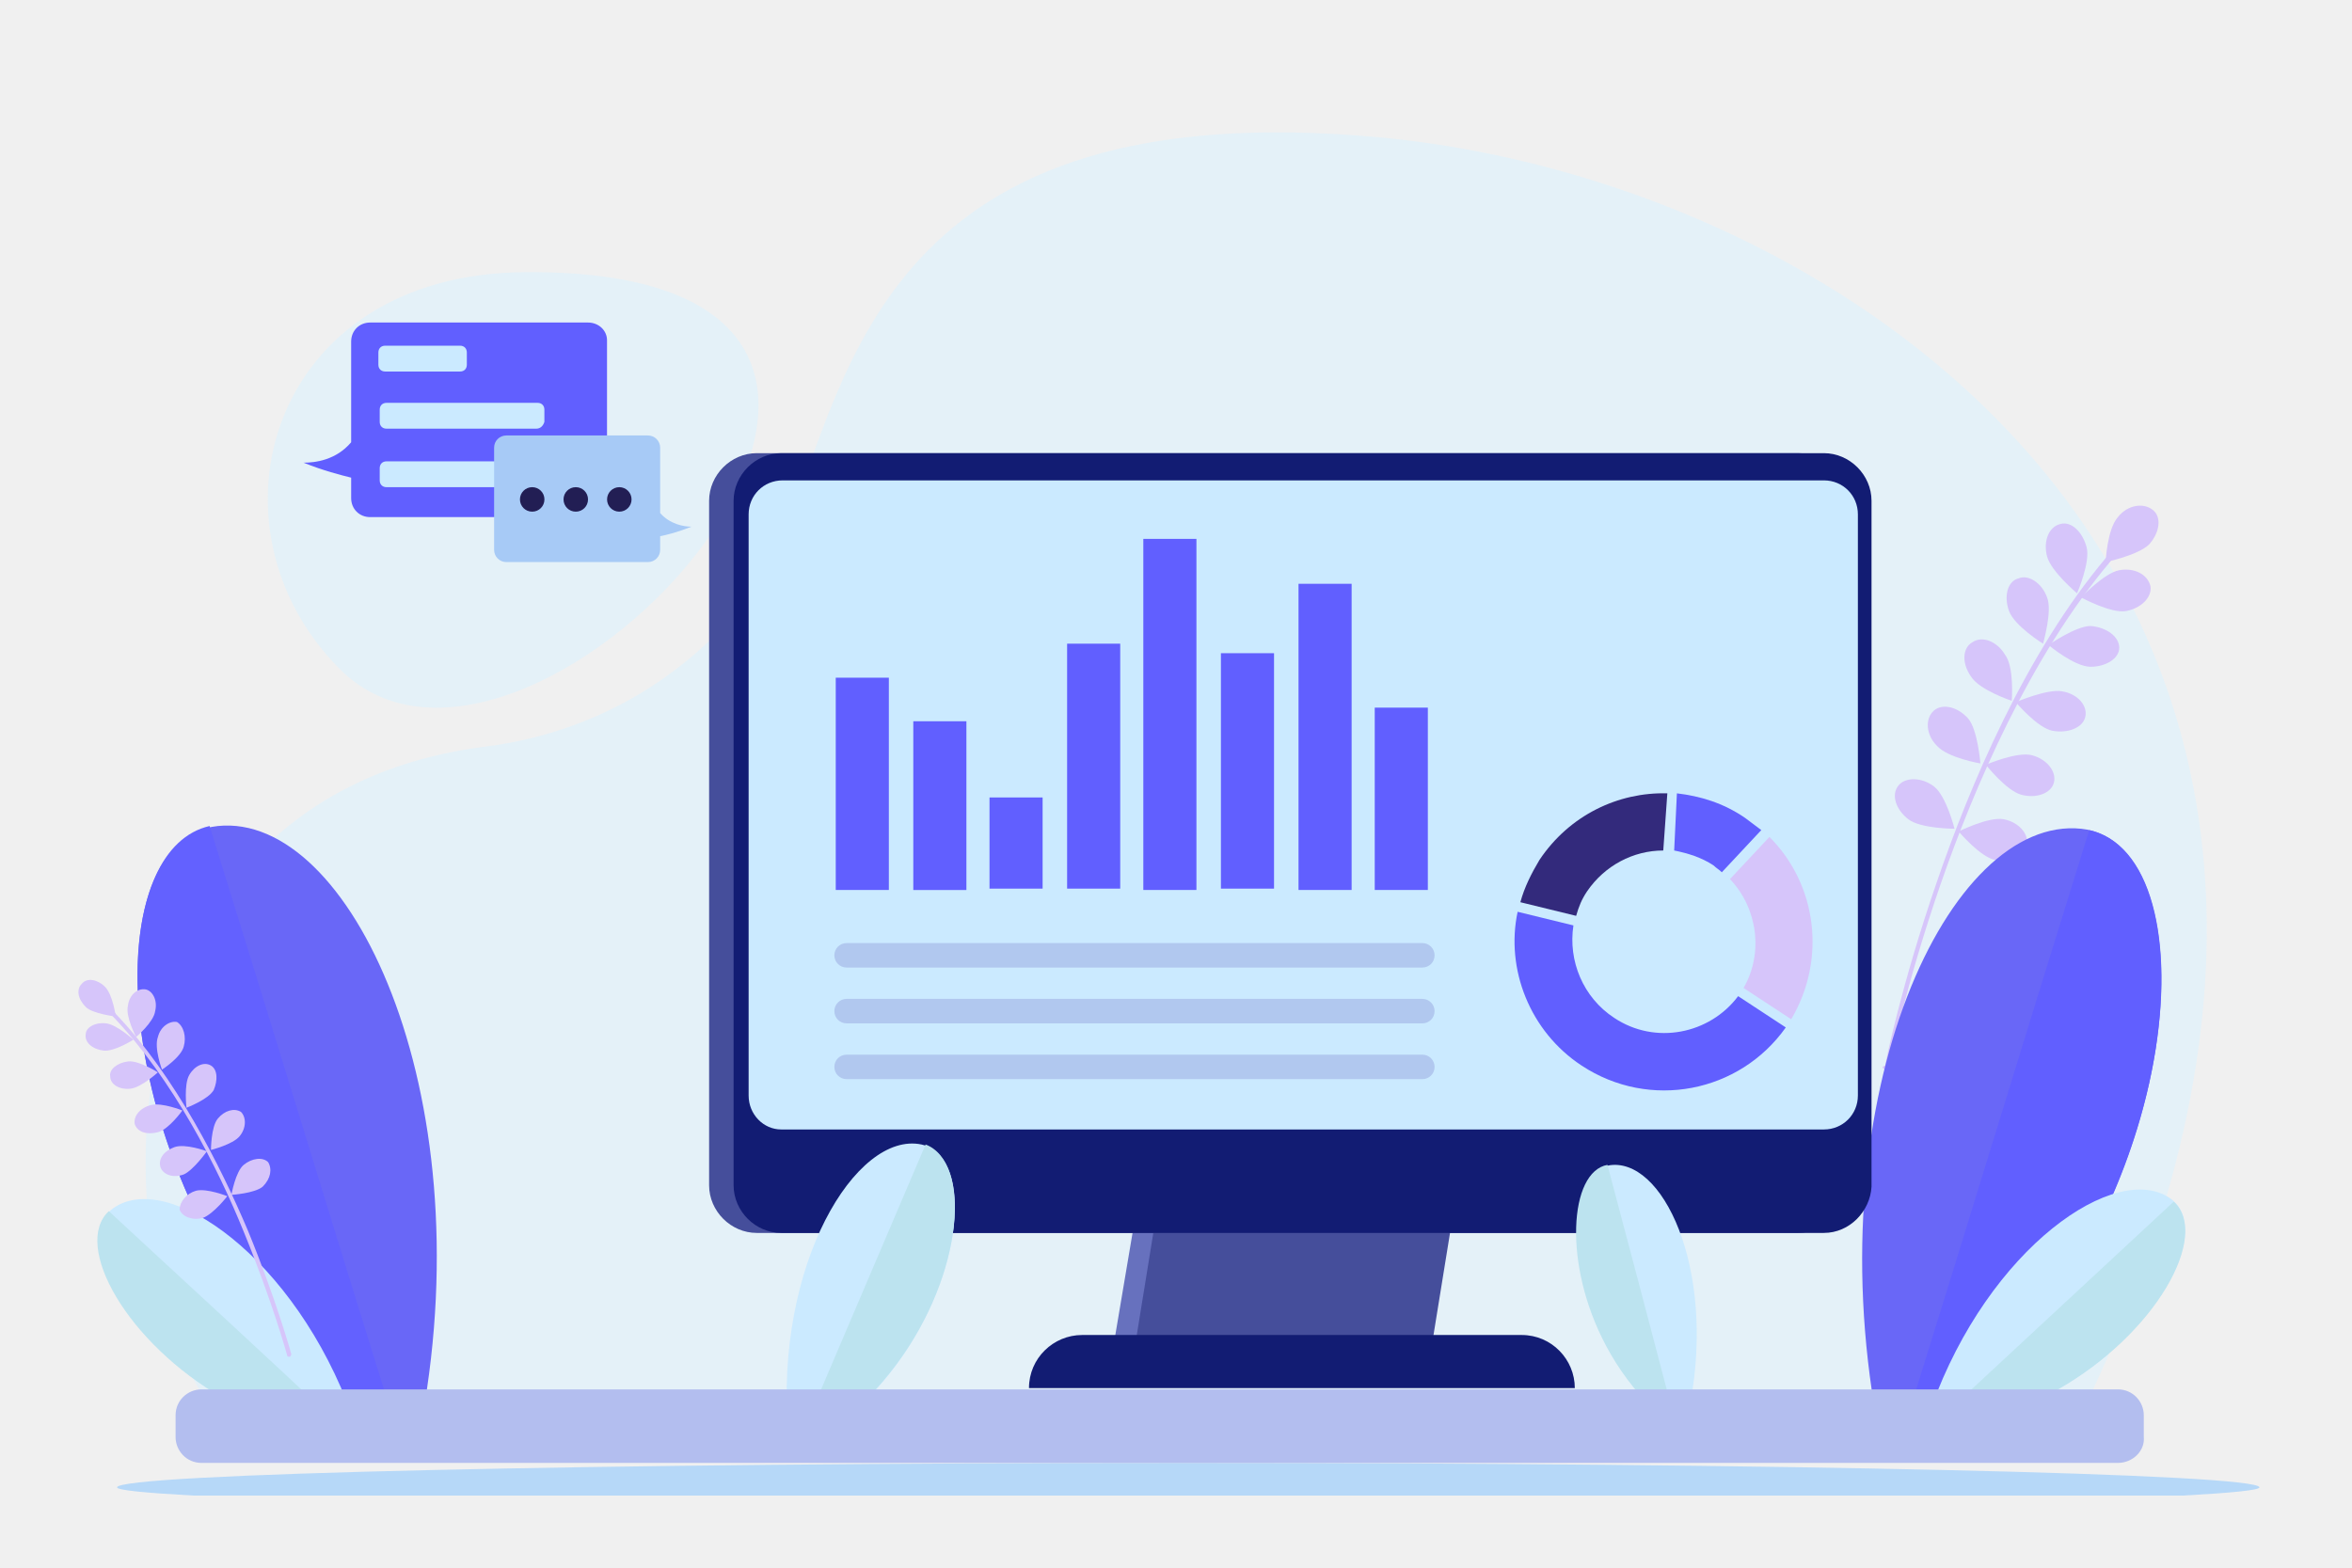
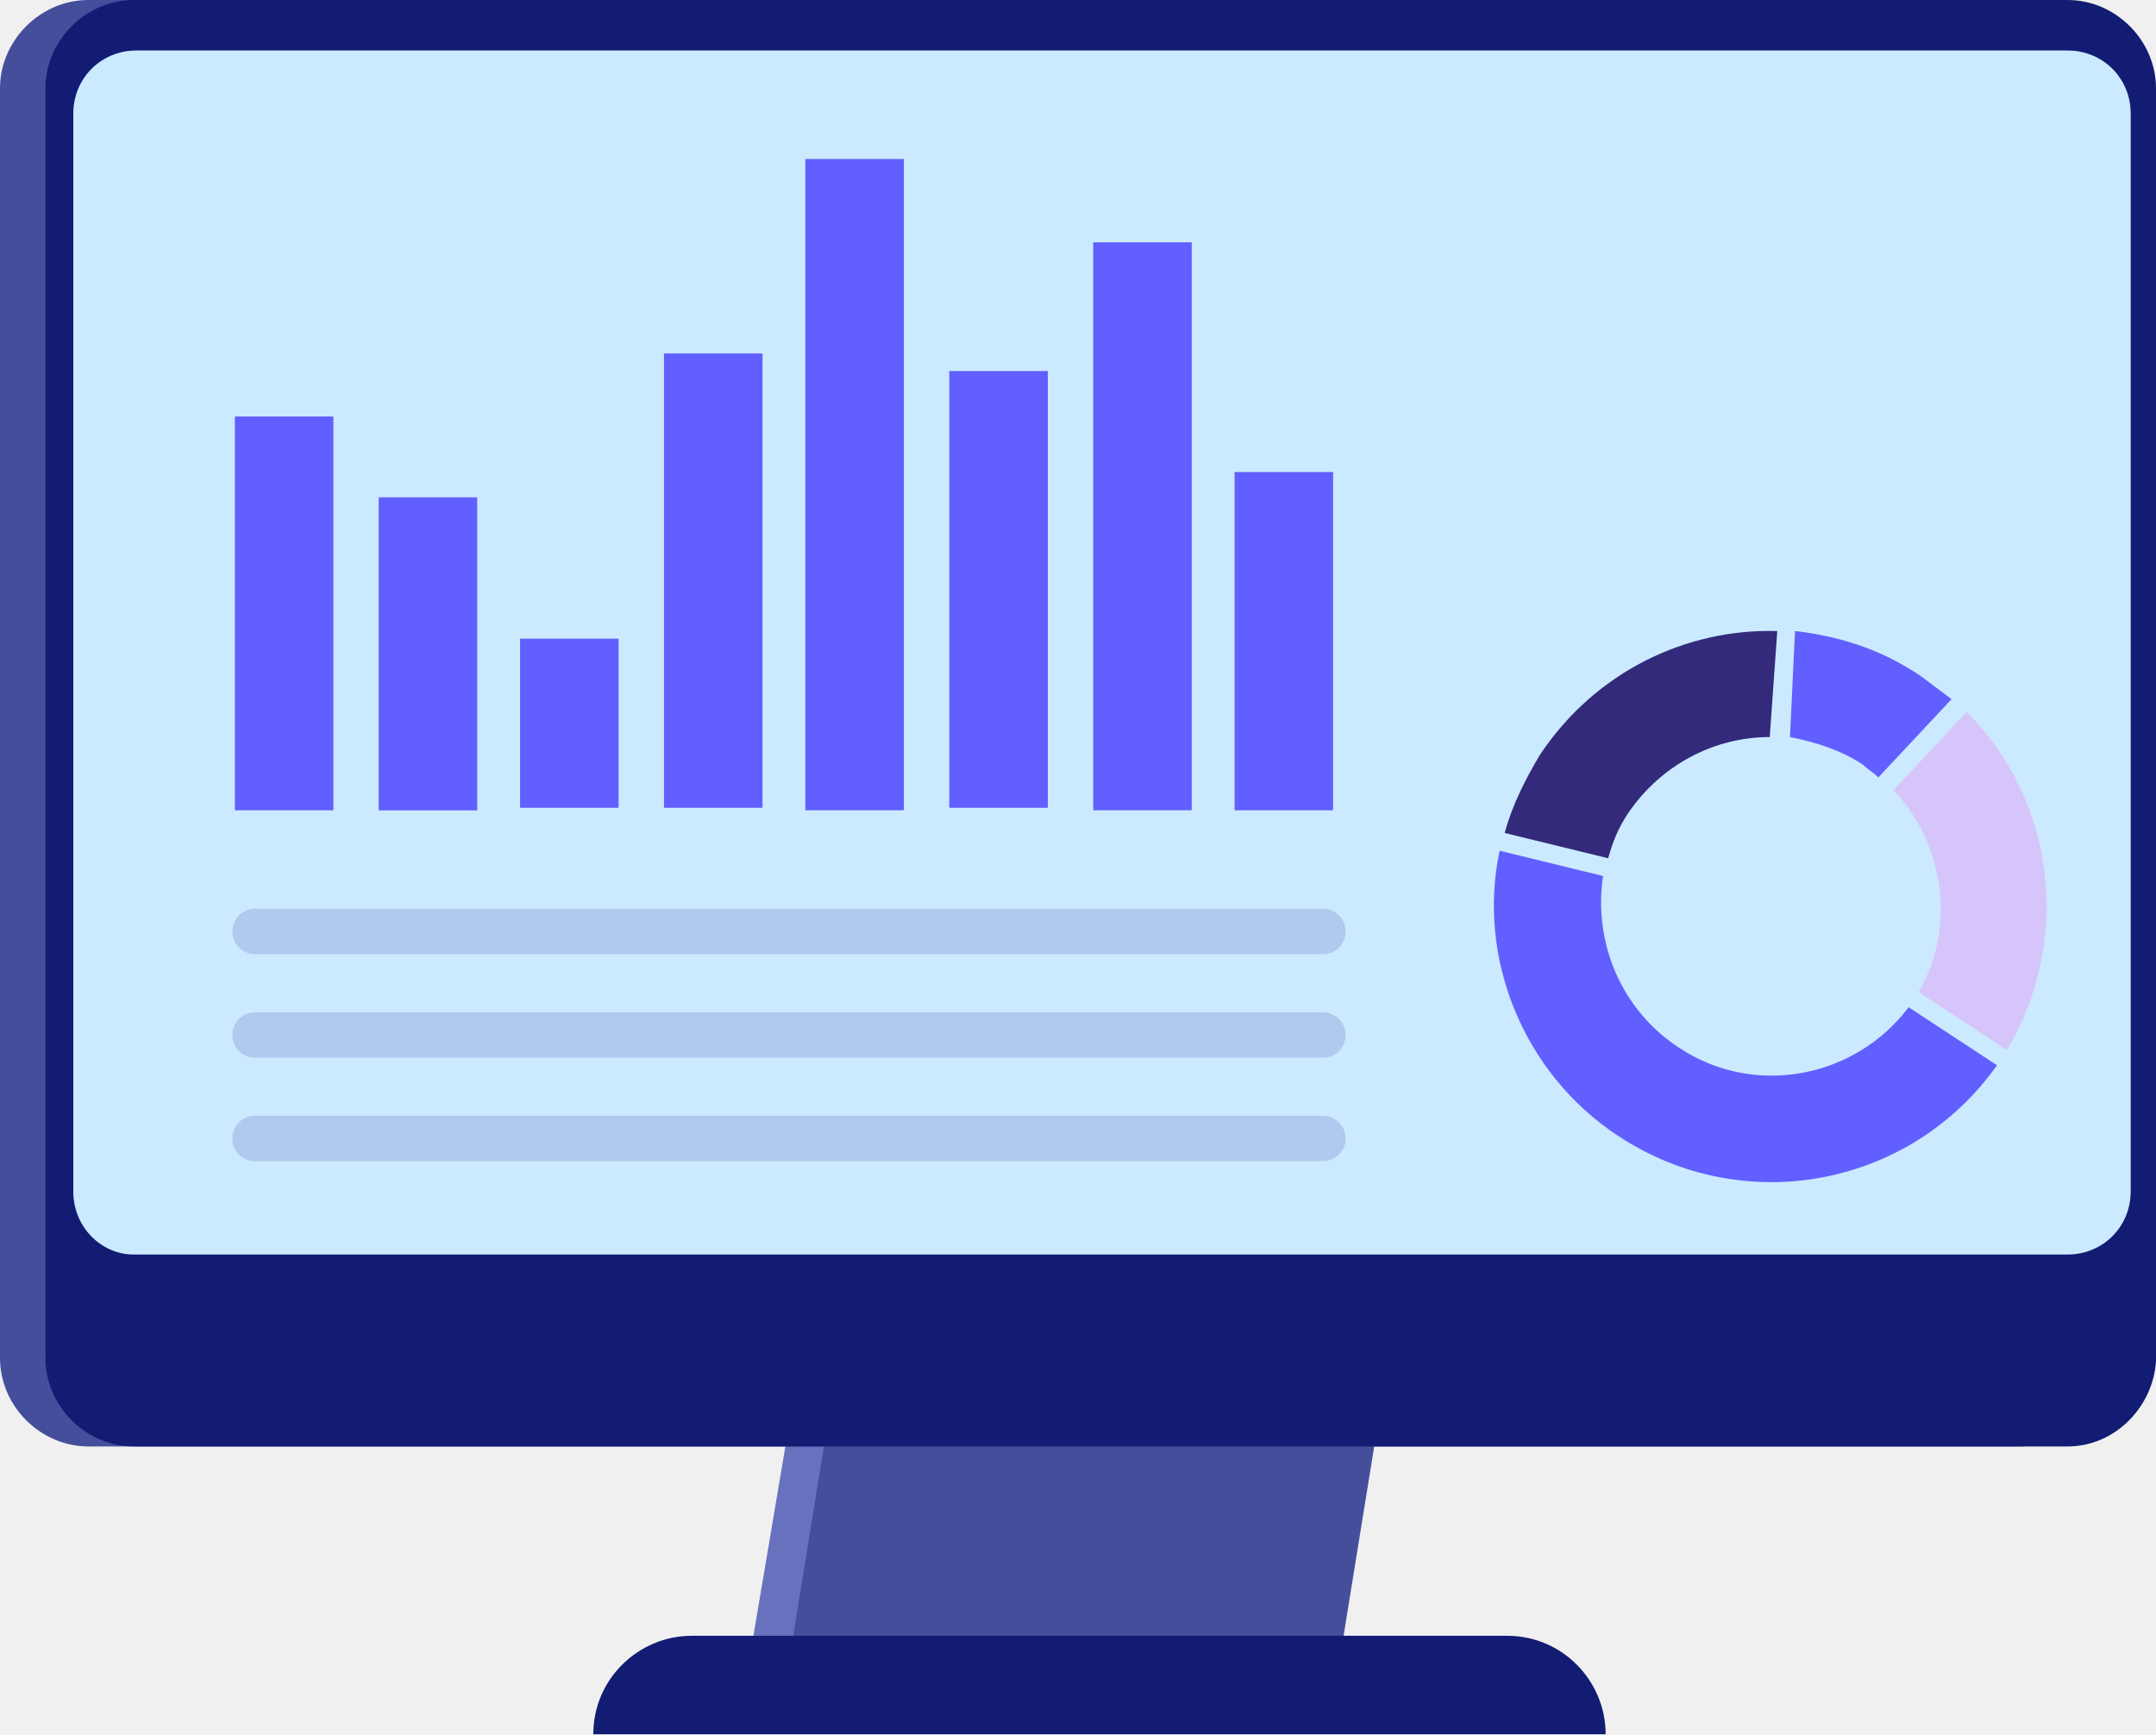
- <svg xmlns="http://www.w3.org/2000/svg" version="1.1" id="Layer_1" x="0px" y="0px" viewBox="0 0 4743.4 3162.3" style="enable-background:new 0 0 4743.4 3162.3;" xml:space="preserve">
+ <svg xmlns="http://www.w3.org/2000/svg" version="1.1" id="Layer_1" x="0px" y="0px" viewBox="0 0 2344.3 1885.9" xml:space="preserve" width="2344.3" height="1885.9">
  <defs id="defs127" />
  <style type="text/css" id="style1">
	.st0{fill-rule:evenodd;clip-rule:evenodd;fill:#FFFFFF;}
	.st1{fill-rule:evenodd;clip-rule:evenodd;fill:#E4F1F8;}
	.st2{fill-rule:evenodd;clip-rule:evenodd;fill:#B6D8F8;}
	.st3{fill-rule:evenodd;clip-rule:evenodd;fill:#D6C5FA;}
	.st4{fill-rule:evenodd;clip-rule:evenodd;fill:#3EA4EB;}
	.st5{fill-rule:evenodd;clip-rule:evenodd;fill:#3C9EE6;}
	.st6{fill-rule:evenodd;clip-rule:evenodd;fill:#CBEAFF;}
	.st7{fill-rule:evenodd;clip-rule:evenodd;fill:#BCE3EF;}
	.st8{fill-rule:evenodd;clip-rule:evenodd;fill:#6771BE;}
	.st9{fill-rule:evenodd;clip-rule:evenodd;fill:#454E9B;}
	.st10{fill-rule:evenodd;clip-rule:evenodd;fill:#121C73;}
	.st11{fill-rule:evenodd;clip-rule:evenodd;fill:#B3BEEF;}
	.st12{fill-rule:evenodd;clip-rule:evenodd;fill:#FF8662;}
	.st13{fill-rule:evenodd;clip-rule:evenodd;fill:#FF9F00;}
	.st14{fill-rule:evenodd;clip-rule:evenodd;fill:#FFAD2B;}
	.st15{fill-rule:evenodd;clip-rule:evenodd;fill:#2B1710;}
	.st16{fill-rule:evenodd;clip-rule:evenodd;fill:#693E2F;}
	.st17{fill-rule:evenodd;clip-rule:evenodd;fill:#255872;}
	.st18{fill-rule:evenodd;clip-rule:evenodd;fill:#FF7A52;}
	.st19{fill-rule:evenodd;clip-rule:evenodd;fill:#FF7557;}
	.st20{fill-rule:evenodd;clip-rule:evenodd;fill:#3090D7;}
	.st21{fill-rule:evenodd;clip-rule:evenodd;fill:#221E54;}
	.st22{fill-rule:evenodd;clip-rule:evenodd;fill:#332A7C;}
	.st23{fill-rule:evenodd;clip-rule:evenodd;fill:#A7CAF6;}
	.st24{fill-rule:evenodd;clip-rule:evenodd;fill:#B1C8EF;}
	.st25{fill-rule:evenodd;clip-rule:evenodd;fill:#1A1840;}
	.st26{fill-rule:evenodd;clip-rule:evenodd;fill:#FF7200;}
	.st27{fill-rule:evenodd;clip-rule:evenodd;fill:#FF5A1F;}
	.st28{fill-rule:evenodd;clip-rule:evenodd;fill:#FCDCB5;}
	.st29{fill-rule:evenodd;clip-rule:evenodd;fill:#FBBD72;}
	.st30{fill-rule:evenodd;clip-rule:evenodd;fill:#A7D2F6;}
	.st31{fill-rule:evenodd;clip-rule:evenodd;fill:#C4DFFA;}
	.st32{fill-rule:evenodd;clip-rule:evenodd;fill:#EAF4FF;}
	.st33{fill-rule:evenodd;clip-rule:evenodd;fill:#89C5F3;}
	.st34{fill-rule:evenodd;clip-rule:evenodd;fill:#D3E9FF;}
</style>
-   <path class="st1" d="M2783.5,277.2c-999.2-93.3-1070.6,474.9-1202.3,798.8c-49.4,120.8-134.5,211.4-222.3,277.2  c-112.5,85.1-247.1,137.3-387,153.7C71.4,1627.8,216.9,2843.9,557.2,2945.4h3593.2C5034.4,1262.7,3779.9,370.6,2783.5,277.2z" id="path1" />
-   <path class="st1" d="M1059.6,549c-518.8,2.7-658.8,513.3-376.1,798.8C1070.6,1743.1,2141.1,540.8,1059.6,549z" id="path2" />
-   <path class="st2" d="M2396.4,2950.9c1194.1,0,2160.3,22,2160.3,49.4c0,5.5-54.9,11-153.7,16.5H389.8c-98.8-5.5-153.7-11-153.7-16.5  C236.1,2972.9,1202.3,2950.9,2396.4,2950.9z" id="path3" />
-   <path class="st3" d="M3801.9,2157.6c2.7,0,5.5-2.7,8.2-5.5c0-2.7,32.9-164.7,104.3-370.6c65.9-189.4,178.4-455.7,343.1-650.6  c2.7-2.7,2.7-8.2,0-8.2c-2.7-2.7-8.2-2.7-8.2,0c-164.7,194.9-277.2,463.9-343.1,656.1c-71.4,205.9-104.3,367.8-104.3,370.6  C3793.6,2152.1,3796.4,2154.9,3801.9,2157.6C3799.1,2157.6,3799.1,2157.6,3801.9,2157.6z" id="path4" />
-   <path class="st3" d="M4271.3,1043.1c-22,24.7-24.7,90.6-24.7,90.6s65.9-13.7,87.8-35.7c22-24.7,24.7-54.9,8.2-68.6  C4323.4,1012.9,4290.5,1018.4,4271.3,1043.1z" id="path5" />
-   <path class="st3" d="M4128.5,1122.7c8.2,30.2,60.4,74.1,60.4,74.1s27.5-63.1,19.2-93.3c-8.2-30.2-30.2-52.2-52.2-46.7  C4131.3,1062.3,4120.3,1092.5,4128.5,1122.7z" id="path6" />
-   <path class="st3" d="M4274,1150.2c-30.2,5.5-76.9,54.9-76.9,54.9s60.4,32.9,90.6,27.5c30.2-5.5,52.2-27.5,49.4-49.4  C4331.7,1158.4,4304.2,1144.7,4274,1150.2z" id="path7" />
-   <path class="st3" d="M4216.4,1262.7c-30.2,0-85.1,38.4-85.1,38.4s52.2,43.9,85.1,43.9c30.2,0,57.6-16.5,57.6-38.4  C4274,1284.7,4249.3,1265.5,4216.4,1262.7z" id="path8" />
-   <path class="st3" d="M4158.7,1394.5c-30.2-5.5-93.3,22-93.3,22s43.9,52.2,74.1,57.6c30.2,5.5,60.4-5.5,65.9-27.5  C4210.9,1424.7,4191.7,1400,4158.7,1394.5z" id="path9" />
-   <path class="st3" d="M4098.3,1523.5c-30.2-8.2-93.3,19.2-93.3,19.2s41.2,52.2,71.4,60.4c30.2,8.2,60.4-2.7,65.9-24.7  C4147.7,1556.4,4128.5,1531.7,4098.3,1523.5z" id="path10" />
-   <path class="st3" d="M4040.7,1652.5c-30.2-5.5-90.6,24.7-90.6,24.7s43.9,52.2,74.1,57.6c30.2,5.5,60.4-5.5,63.1-30.2  C4092.8,1682.7,4070.9,1658,4040.7,1652.5z" id="path11" />
-   <path class="st3" d="M4051.7,1232.5c11,30.2,68.6,65.9,68.6,65.9s19.2-65.9,8.2-93.3c-11-30.2-38.4-46.7-57.6-38.4  C4048.9,1172.1,4040.7,1202.3,4051.7,1232.5z" id="path12" />
-   <path class="st3" d="M3974.8,1364.3c16.5,27.5,82.4,49.4,82.4,49.4s5.5-68.6-13.7-93.3c-16.5-27.5-46.7-38.4-65.9-24.7  C3958.3,1306.6,3955.6,1336.8,3974.8,1364.3z" id="path13" />
-   <path class="st3" d="M3906.2,1504.3c22,24.7,87.8,35.7,87.8,35.7s-5.5-68.6-24.7-90.6c-22-24.7-52.2-30.2-68.6-16.5  C3881.5,1449.4,3884.2,1482.3,3906.2,1504.3z" id="path14" />
-   <path class="st3" d="M3848.5,1652.5c24.7,19.2,93.3,19.2,93.3,19.2s-16.5-65.9-41.2-85.1c-24.7-19.2-57.6-19.2-71.4-2.7  C3812.9,1603.1,3823.8,1633.3,3848.5,1652.5z" id="path15" />
-   <path class="st4" d="M694.5,2846.6c-474.9-417.2-521.6-1152.9-255.3-1180.4S971.7,2198.8,851,2863.1L694.5,2846.6z" id="path16" style="fill:#6967f7;fill-opacity:1" />
-   <path class="st5" d="M447.4,2544.6c63.1,107.1,145.5,211.4,247.1,299.2c32.9,2.7,63.1,8.2,96.1,11  C667,2459.5,546.3,2061.5,422.7,1666.2C230.6,1710.2,219.6,2157.6,447.4,2544.6z" id="path17" style="fill:#6361ff;fill-opacity:1" />
-   <path class="st6" d="M636.8,2890.5c-312.9-63.1-518.8-373.3-409-452.9c109.8-79.6,367.8,98.8,483.1,420L636.8,2890.5z" id="path18" />
-   <path class="st7" d="M452.9,2821.9c54.9,30.2,118,54.9,183.9,68.6c13.7-5.5,30.2-13.7,43.9-19.2c-151-142.7-307.4-285.5-461.2-428.2  C145.5,2511.7,255.3,2709.3,452.9,2821.9z" id="path19" />
-   <path class="st4" d="M3941.9,2852.1c474.9-417.2,521.6-1152.9,255.3-1180.4s-532.5,532.5-411.8,1196.8L3941.9,2852.1z" id="path20" style="fill:#6967f7;fill-opacity:1" />
-   <path class="st5" d="M4188.9,2552.9c-63.1,107.1-145.5,211.4-247.1,299.2c-32.9,2.7-63.1,8.2-96.1,11  c123.5-395.3,244.3-793.3,367.8-1188.6C4405.8,1718.4,4416.8,2163.1,4188.9,2552.9z" id="path21" style="fill:#615fff;fill-opacity:1" />
-   <path class="st6" d="M3966.6,2871.3c312.9-63.1,518.8-373.3,411.8-452.9c-109.8-79.6-367.8,98.8-483.1,420L3966.6,2871.3z" id="path22" />
-   <path class="st7" d="M4150.5,2802.7c-54.9,30.2-118,54.9-183.9,68.6c-13.7-5.5-30.2-13.7-43.9-19.2  c153.7-142.7,307.4-285.5,461.2-428.2C4457.9,2492.5,4348.1,2690.1,4150.5,2802.7z" id="path23" />
-   <path class="st3" d="M584.7,2736.8c-2.7,0-5.5,0-5.5-2.7c0,0-30.2-109.8-87.8-249.8c-52.2-129-142.7-307.4-263.5-433.7  c-2.7-2.7-2.7-5.5,0-5.5c2.7-2.7,5.5-2.7,5.5,0c120.8,126.3,211.4,307.4,266.3,436.5c57.6,140,87.8,249.8,87.8,249.8  C587.4,2734.1,584.7,2736.8,584.7,2736.8L584.7,2736.8z" id="path24" />
-   <path class="st3" d="M211.4,1990.1c16.5,16.5,22,60.4,22,60.4s-46.7-5.5-60.4-19.2c-16.5-16.5-19.2-35.7-8.2-46.7  C175.7,1970.9,197.6,1976.4,211.4,1990.1z" id="path25" />
-   <path class="st3" d="M312.9,2039.6c-2.7,22-38.4,52.2-38.4,52.2s-22-41.2-16.5-63.1c2.7-22,19.2-35.7,35.7-32.9  C307.4,1998.4,318.4,2017.6,312.9,2039.6z" id="path26" />
-   <path class="st3" d="M214.1,2064.3c22,2.7,54.9,32.9,54.9,32.9s-38.4,24.7-60.4,22c-22-2.7-38.4-16.5-35.7-32.9  C172.9,2072.5,192.2,2061.5,214.1,2064.3z" id="path27" />
-   <path class="st3" d="M258,2141.1c22-2.7,60.4,22,60.4,22s-32.9,30.2-54.9,32.9c-22,2.7-41.2-8.2-41.2-24.7  C219.6,2157.6,236.1,2143.9,258,2141.1z" id="path28" />
-   <path class="st3" d="M304.7,2229c22-5.5,63.1,11,63.1,11s-27.5,38.4-49.4,43.9s-41.2,0-46.7-16.5  C269,2250.9,282.7,2234.5,304.7,2229z" id="path29" />
-   <path class="st3" d="M351.4,2314.1c22-8.2,65.9,8.2,65.9,8.2s-27.5,38.4-46.7,46.7c-22,8.2-41.2,0-46.7-13.7  C318.4,2338.8,329.4,2322.3,351.4,2314.1z" id="path30" />
-   <path class="st3" d="M395.3,2401.9c22-5.5,63.1,11,63.1,11s-27.5,35.7-49.4,43.9c-22,5.5-41.2-2.7-46.7-16.5  C362.3,2423.9,376.1,2407.4,395.3,2401.9z" id="path31" />
-   <path class="st3" d="M370.6,2110.9c-5.5,22-43.9,46.7-43.9,46.7s-16.5-43.9-8.2-65.9c5.5-22,24.7-32.9,38.4-30.2  C370.6,2069.8,376.1,2091.7,370.6,2110.9z" id="path32" />
-   <path class="st3" d="M431,2198.8c-11,19.2-54.9,35.7-54.9,35.7s-5.5-46.7,5.5-65.9c11-19.2,30.2-27.5,43.9-19.2  S439.2,2179.6,431,2198.8z" id="path33" />
-   <path class="st3" d="M483.1,2292.1c-13.7,16.5-57.6,27.5-57.6,27.5s0-46.7,13.7-63.1c13.7-16.5,32.9-22,46.7-13.7  C496.9,2253.7,496.9,2275.6,483.1,2292.1z" id="path34" />
-   <path class="st3" d="M529.8,2393.7c-16.5,13.7-63.1,16.5-63.1,16.5s8.2-46.7,24.7-60.4c16.5-13.7,38.4-16.5,49.4-5.5  C549,2358,546.3,2377.2,529.8,2393.7z" id="path35" />
-   <polygon class="st8" points="2832.9,2780.7 2234.5,2780.7 2300.3,2390.9 2898.8,2390.9 " id="polygon35" />
-   <polygon class="st9" points="2876.8,2780.7 2278.4,2780.7 2341.5,2390.9 2939.9,2390.9 " id="polygon36" />
-   <path class="st9" d="M3626.2,2487h-2100c-52.2,0-96.1-43.9-96.1-96.1V1010.2c0-52.2,43.9-96.1,96.1-96.1h2100  c52.2,0,96.1,43.9,96.1,96.1v1383.5C3722.3,2443.1,3678.3,2487,3626.2,2487z" id="path36" />
-   <path class="st10" d="M3678.3,2487H1575.6c-52.2,0-96.1-43.9-96.1-96.1V1010.2c0-52.2,43.9-96.1,96.1-96.1h2102.7  c52.2,0,96.1,43.9,96.1,96.1v1383.5C3771.7,2443.1,3730.5,2487,3678.3,2487z" id="path37" />
-   <path class="st6" d="M1509.8,2209.8V1037.6c0-38.4,30.2-68.6,68.6-68.6h2099.9c38.4,0,68.6,30.2,68.6,68.6v1172.1  c0,38.4-30.2,68.6-68.6,68.6H1575.6C1540,2278.4,1509.8,2248.2,1509.8,2209.8z" id="path38" />
-   <path class="st10" d="M3068.9,2692.9h-886.6c-57.6,0-107.1,46.7-107.1,107.1H3176C3176,2742.3,3129.3,2692.9,3068.9,2692.9z" id="path39" />
-   <path class="st6" d="M3338,2843.9c-189.4-181.2-194.9-488.6-85.1-494.1s211.4,230.6,151,505.1L3338,2843.9z" id="path40" />
-   <path class="st7" d="M3239.1,2714.8c24.7,46.7,57.6,90.6,96.1,129c13.7,2.7,27.5,5.5,38.4,5.5c-43.9-167.4-87.8-334.9-131.8-499.6  C3165,2363.5,3151.3,2550.1,3239.1,2714.8z" id="path41" />
-   <path class="st6" d="M1669,2890.5c260.8-186.7,321.2-551.8,189.4-581.9c-131.8-27.5-296.5,241.6-269,581.9H1669z" id="path42" />
-   <path class="st7" d="M1809,2750.5c-38.4,52.2-85.1,98.8-140,137.3c-16.5,0-32.9,0-49.4,0c82.4-192.2,164.7-387,247.1-579.2  C1960,2344.3,1943.5,2569.4,1809,2750.5z" id="path43" />
-   <path class="st11" d="M4271.3,2950.9h-3865c-30.2,0-52.2-24.7-52.2-52.2v-43.9c0-30.2,24.7-52.2,52.2-52.2h3865  c30.2,0,52.2,24.7,52.2,52.2v43.9C4326.2,2926.2,4301.5,2950.9,4271.3,2950.9z" id="path44" />
-   <path class="st4" d="M1185.9,650.6H746.6c-22,0-38.4,16.5-38.4,38.4v203.1c-30.2,35.7-71.4,41.2-96.1,41.2  c41.2,16.5,74.1,24.7,96.1,30.2v41.2c0,22,16.5,38.4,38.4,38.4h439.2c22,0,38.4-16.5,38.4-38.4V686.3  C1224.3,667,1207.8,650.6,1185.9,650.6z" id="path88" style="fill:#615fff;fill-opacity:1" />
-   <path class="st6" d="M927.8,749.4h-151c-8.2,0-13.7-5.5-13.7-13.7V711c0-8.2,5.5-13.7,13.7-13.7h151c8.2,0,13.7,5.5,13.7,13.7v24.7  C941.5,743.9,936.1,749.4,927.8,749.4z" id="path89" />
-   <path class="st6" d="M1081.5,864.7h-302c-8.2,0-13.7-5.5-13.7-13.7v-24.7c0-8.2,5.5-13.7,13.7-13.7h304.7c8.2,0,13.7,5.5,13.7,13.7  V851C1095.3,859.2,1089.8,864.7,1081.5,864.7z" id="path90" />
-   <path class="st6" d="M1081.5,982.7h-302c-8.2,0-13.7-5.5-13.7-13.7v-24.7c0-8.2,5.5-13.7,13.7-13.7h304.7c8.2,0,13.7,5.5,13.7,13.7  V969C1095.3,974.5,1089.8,982.7,1081.5,982.7z" id="path91" />
-   <path class="st23" d="M1021.2,878.4h285.5c13.7,0,24.7,11,24.7,24.7v131.8c19.2,22,46.7,27.5,63.1,27.5  c-27.5,11-49.4,16.5-63.1,19.2v27.5c0,13.7-11,24.7-24.7,24.7h-285.5c-13.7,0-24.7-11-24.7-24.7V903.1  C996.4,889.4,1007.4,878.4,1021.2,878.4z" id="path92" />
-   <path class="st21" d="M1098,1007.4c0,13.7-11,24.7-24.7,24.7c-13.7,0-24.7-11-24.7-24.7s11-24.7,24.7-24.7  C1087,982.7,1098,993.7,1098,1007.4z" id="path93" />
-   <path class="st21" d="M1185.9,1007.4c0,13.7-11,24.7-24.7,24.7c-13.7,0-24.7-11-24.7-24.7s11-24.7,24.7-24.7  C1174.9,982.7,1185.9,993.7,1185.9,1007.4z" id="path94" />
-   <circle class="st21" cx="1249" cy="1007.4" r="24.7" id="circle94" />
-   <rect x="1685.5" y="1367" class="st4" width="107.1" height="428.2" id="rect94" style="fill:#615fff;fill-opacity:1" />
-   <rect x="1841.9" y="1454.9" class="st4" width="107.1" height="340.4" id="rect95" style="fill:#615fff;fill-opacity:1" />
-   <rect x="1995.6" y="1608.6" class="st4" width="107.1" height="183.9" id="rect96" style="fill:#615fff;fill-opacity:1" />
-   <rect x="2152.1" y="1298.4" class="st4" width="107.1" height="494.1" id="rect97" style="fill:#615fff;fill-opacity:1" />
-   <rect x="2305.8" y="1087" class="st4" width="107.1" height="708.2" id="rect98" style="fill:#615fff;fill-opacity:1" />
-   <rect x="2462.3" y="1317.6" class="st4" width="107.1" height="474.9" id="rect99" style="fill:#615fff;fill-opacity:1" />
-   <rect x="2618.8" y="1177.6" class="st4" width="107.1" height="617.6" id="rect100" style="fill:#615fff;fill-opacity:1" />
-   <rect x="2772.5" y="1427.4" class="st4" width="107.1" height="367.8" id="rect101" style="fill:#615fff;fill-opacity:1" />
-   <path class="st3" d="M3488.9,1773.3l79.6-85.1c96.1,96.1,115.3,247.1,43.9,367.8l-96.1-63.1  C3557.6,1921.5,3543.8,1830.9,3488.9,1773.3z" id="path101" />
-   <path class="st4" d="M3255.6,2053.3c82.4,54.9,192.2,32.9,249.8-43.9l96.1,63.1c-93.3,131.8-274.5,167.4-411.8,76.9  c-104.3-68.6-153.7-194.9-129-310.2l112.5,27.5C3162.3,1938,3192.5,2012.1,3255.6,2053.3z" id="path102" style="fill:#615fff;fill-opacity:1" />
-   <path class="st22" d="M3354.4,1715.6c-60.4,0-118,30.2-153.7,82.4c-11,16.5-16.5,30.2-22,49.4l-112.5-27.5  c8.2-30.2,22-57.6,38.4-85.1c60.4-90.6,159.2-137.3,258-134.5L3354.4,1715.6z" id="path103" />
-   <path class="st4" d="M3376.4,1715.6l5.5-115.3c46.7,5.5,93.3,19.2,137.3,49.4c11,8.2,22,16.5,32.9,24.7l-79.6,85.1  c-5.5-5.5-11-8.2-16.5-13.7C3431.3,1729.4,3403.8,1721.1,3376.4,1715.6z" id="path104" style="fill:#615fff;fill-opacity:1" />
-   <path class="st24" d="M2868.6,1951.7H1707.4c-13.7,0-24.7-11-24.7-24.7c0-13.7,11-24.7,24.7-24.7h1161.1c13.7,0,24.7,11,24.7,24.7  C2893.3,1940.7,2882.3,1951.7,2868.6,1951.7z" id="path105" />
-   <path class="st24" d="M2868.6,2064.3H1707.4c-13.7,0-24.7-11-24.7-24.7s11-24.7,24.7-24.7h1161.1c13.7,0,24.7,11,24.7,24.7  S2882.3,2064.3,2868.6,2064.3z" id="path106" />
-   <path class="st24" d="M2868.6,2176.8H1707.4c-13.7,0-24.7-11-24.7-24.7s11-24.7,24.7-24.7h1161.1c13.7,0,24.7,11,24.7,24.7  S2882.3,2176.8,2868.6,2176.8z" id="path107" />
+   <polygon class="st8" points="2300.3,2390.9 2898.8,2390.9 2832.9,2780.7 2234.5,2780.7 " id="polygon35" transform="translate(-1430.1,-914.1)" />
+   <polygon class="st9" points="2341.5,2390.9 2939.9,2390.9 2876.8,2780.7 2278.4,2780.7 " id="polygon36" transform="translate(-1430.1,-914.1)" />
+   <path class="st9" d="M 2196.1,1572.9 H 96.1 C 43.9,1572.9 0,1529 0,1476.8 V 96.1 C 0,43.9 43.9,0 96.1,0 h 2100 c 52.2,0 96.1,43.9 96.1,96.1 v 1383.5 c 0,49.4 -44,93.3 -96.1,93.3 z" id="path36" />
+   <path class="st10" d="M 2248.2,1572.9 H 145.5 c -52.2,0 -96.1,-43.9 -96.1,-96.1 V 96.1 C 49.4,43.9 93.3,0 145.5,0 h 2102.7 c 52.2,0 96.1,43.9 96.1,96.1 v 1383.5 c -2.7,49.4 -43.9,93.3 -96.1,93.3 z" id="path37" />
+   <path class="st6" d="M 79.7,1295.7 V 123.5 c 0,-38.4 30.2,-68.6 68.6,-68.6 h 2099.9 c 38.4,0 68.6,30.2 68.6,68.6 v 1172.1 c 0,38.4 -30.2,68.6 -68.6,68.6 H 145.5 c -35.6,0.1 -65.8,-30.1 -65.8,-68.5 z" id="path38" />
+   <path class="st10" d="M 1638.8,1778.8 H 752.2 c -57.6,0 -107.1,46.7 -107.1,107.1 h 1100.8 c 0,-57.7 -46.7,-107.1 -107.1,-107.1 z" id="path39" />
+   <rect x="255.4" y="452.9" class="st4" width="107.1" height="428.2" id="rect94" style="fill:#615fff;fill-opacity:1" />
+   <rect x="411.8" y="540.8" class="st4" width="107.1" height="340.4" id="rect95" style="fill:#615fff;fill-opacity:1" />
+   <rect x="565.5" y="694.5" class="st4" width="107.1" height="183.9" id="rect96" style="fill:#615fff;fill-opacity:1" />
+   <rect x="722" y="384.3" class="st4" width="107.1" height="494.1" id="rect97" style="fill:#615fff;fill-opacity:1" />
+   <rect x="875.7" y="172.9" class="st4" width="107.1" height="708.2" id="rect98" style="fill:#615fff;fill-opacity:1" />
+   <rect x="1032.2" y="403.5" class="st4" width="107.1" height="474.9" id="rect99" style="fill:#615fff;fill-opacity:1" />
+   <rect x="1188.7" y="263.5" class="st4" width="107.1" height="617.6" id="rect100" style="fill:#615fff;fill-opacity:1" />
+   <rect x="1342.4" y="513.3" class="st4" width="107.1" height="367.8" id="rect101" style="fill:#615fff;fill-opacity:1" />
+   <path class="st3" d="m 2058.8,859.2 79.6,-85.1 c 96.1,96.1 115.3,247.1 43.9,367.8 l -96.1,-63.1 c 41.3,-71.4 27.5,-162 -27.4,-219.6 z" id="path101" />
+   <path class="st4" d="m 1825.5,1139.2 c 82.4,54.9 192.2,32.9 249.8,-43.9 l 96.1,63.1 c -93.3,131.8 -274.5,167.4 -411.8,76.9 -104.3,-68.6 -153.7,-194.9 -129,-310.2 l 112.5,27.5 c -10.9,71.3 19.3,145.4 82.4,186.6 z" id="path102" style="fill:#615fff;fill-opacity:1" />
+   <path class="st22" d="m 1924.3,801.5 c -60.4,0 -118,30.2 -153.7,82.4 -11,16.5 -16.5,30.2 -22,49.4 l -112.5,-27.5 c 8.2,-30.2 22,-57.6 38.4,-85.1 60.4,-90.6 159.2,-137.3 258,-134.5 z" id="path103" />
+   <path class="st4" d="m 1946.3,801.5 5.5,-115.3 c 46.7,5.5 93.3,19.2 137.3,49.4 11,8.2 22,16.5 32.9,24.7 l -79.6,85.1 c -5.5,-5.5 -11,-8.2 -16.5,-13.7 -24.7,-16.4 -52.2,-24.7 -79.6,-30.2 z" id="path104" style="fill:#615fff;fill-opacity:1" />
+   <path class="st24" d="M 1438.5,1037.6 H 277.3 c -13.7,0 -24.7,-11 -24.7,-24.7 0,-13.7 11,-24.7 24.7,-24.7 h 1161.1 c 13.7,0 24.7,11 24.7,24.7 0.1,13.7 -10.9,24.7 -24.6,24.7 z" id="path105" />
+   <path class="st24" d="M 1438.5,1150.2 H 277.3 c -13.7,0 -24.7,-11 -24.7,-24.7 0,-13.7 11,-24.7 24.7,-24.7 h 1161.1 c 13.7,0 24.7,11 24.7,24.7 0,13.7 -10.9,24.7 -24.6,24.7 z" id="path106" />
+   <path class="st24" d="M 1438.5,1262.7 H 277.3 c -13.7,0 -24.7,-11 -24.7,-24.7 0,-13.7 11,-24.7 24.7,-24.7 h 1161.1 c 13.7,0 24.7,11 24.7,24.7 0,13.7 -10.9,24.7 -24.6,24.7 z" id="path107" />
</svg>
